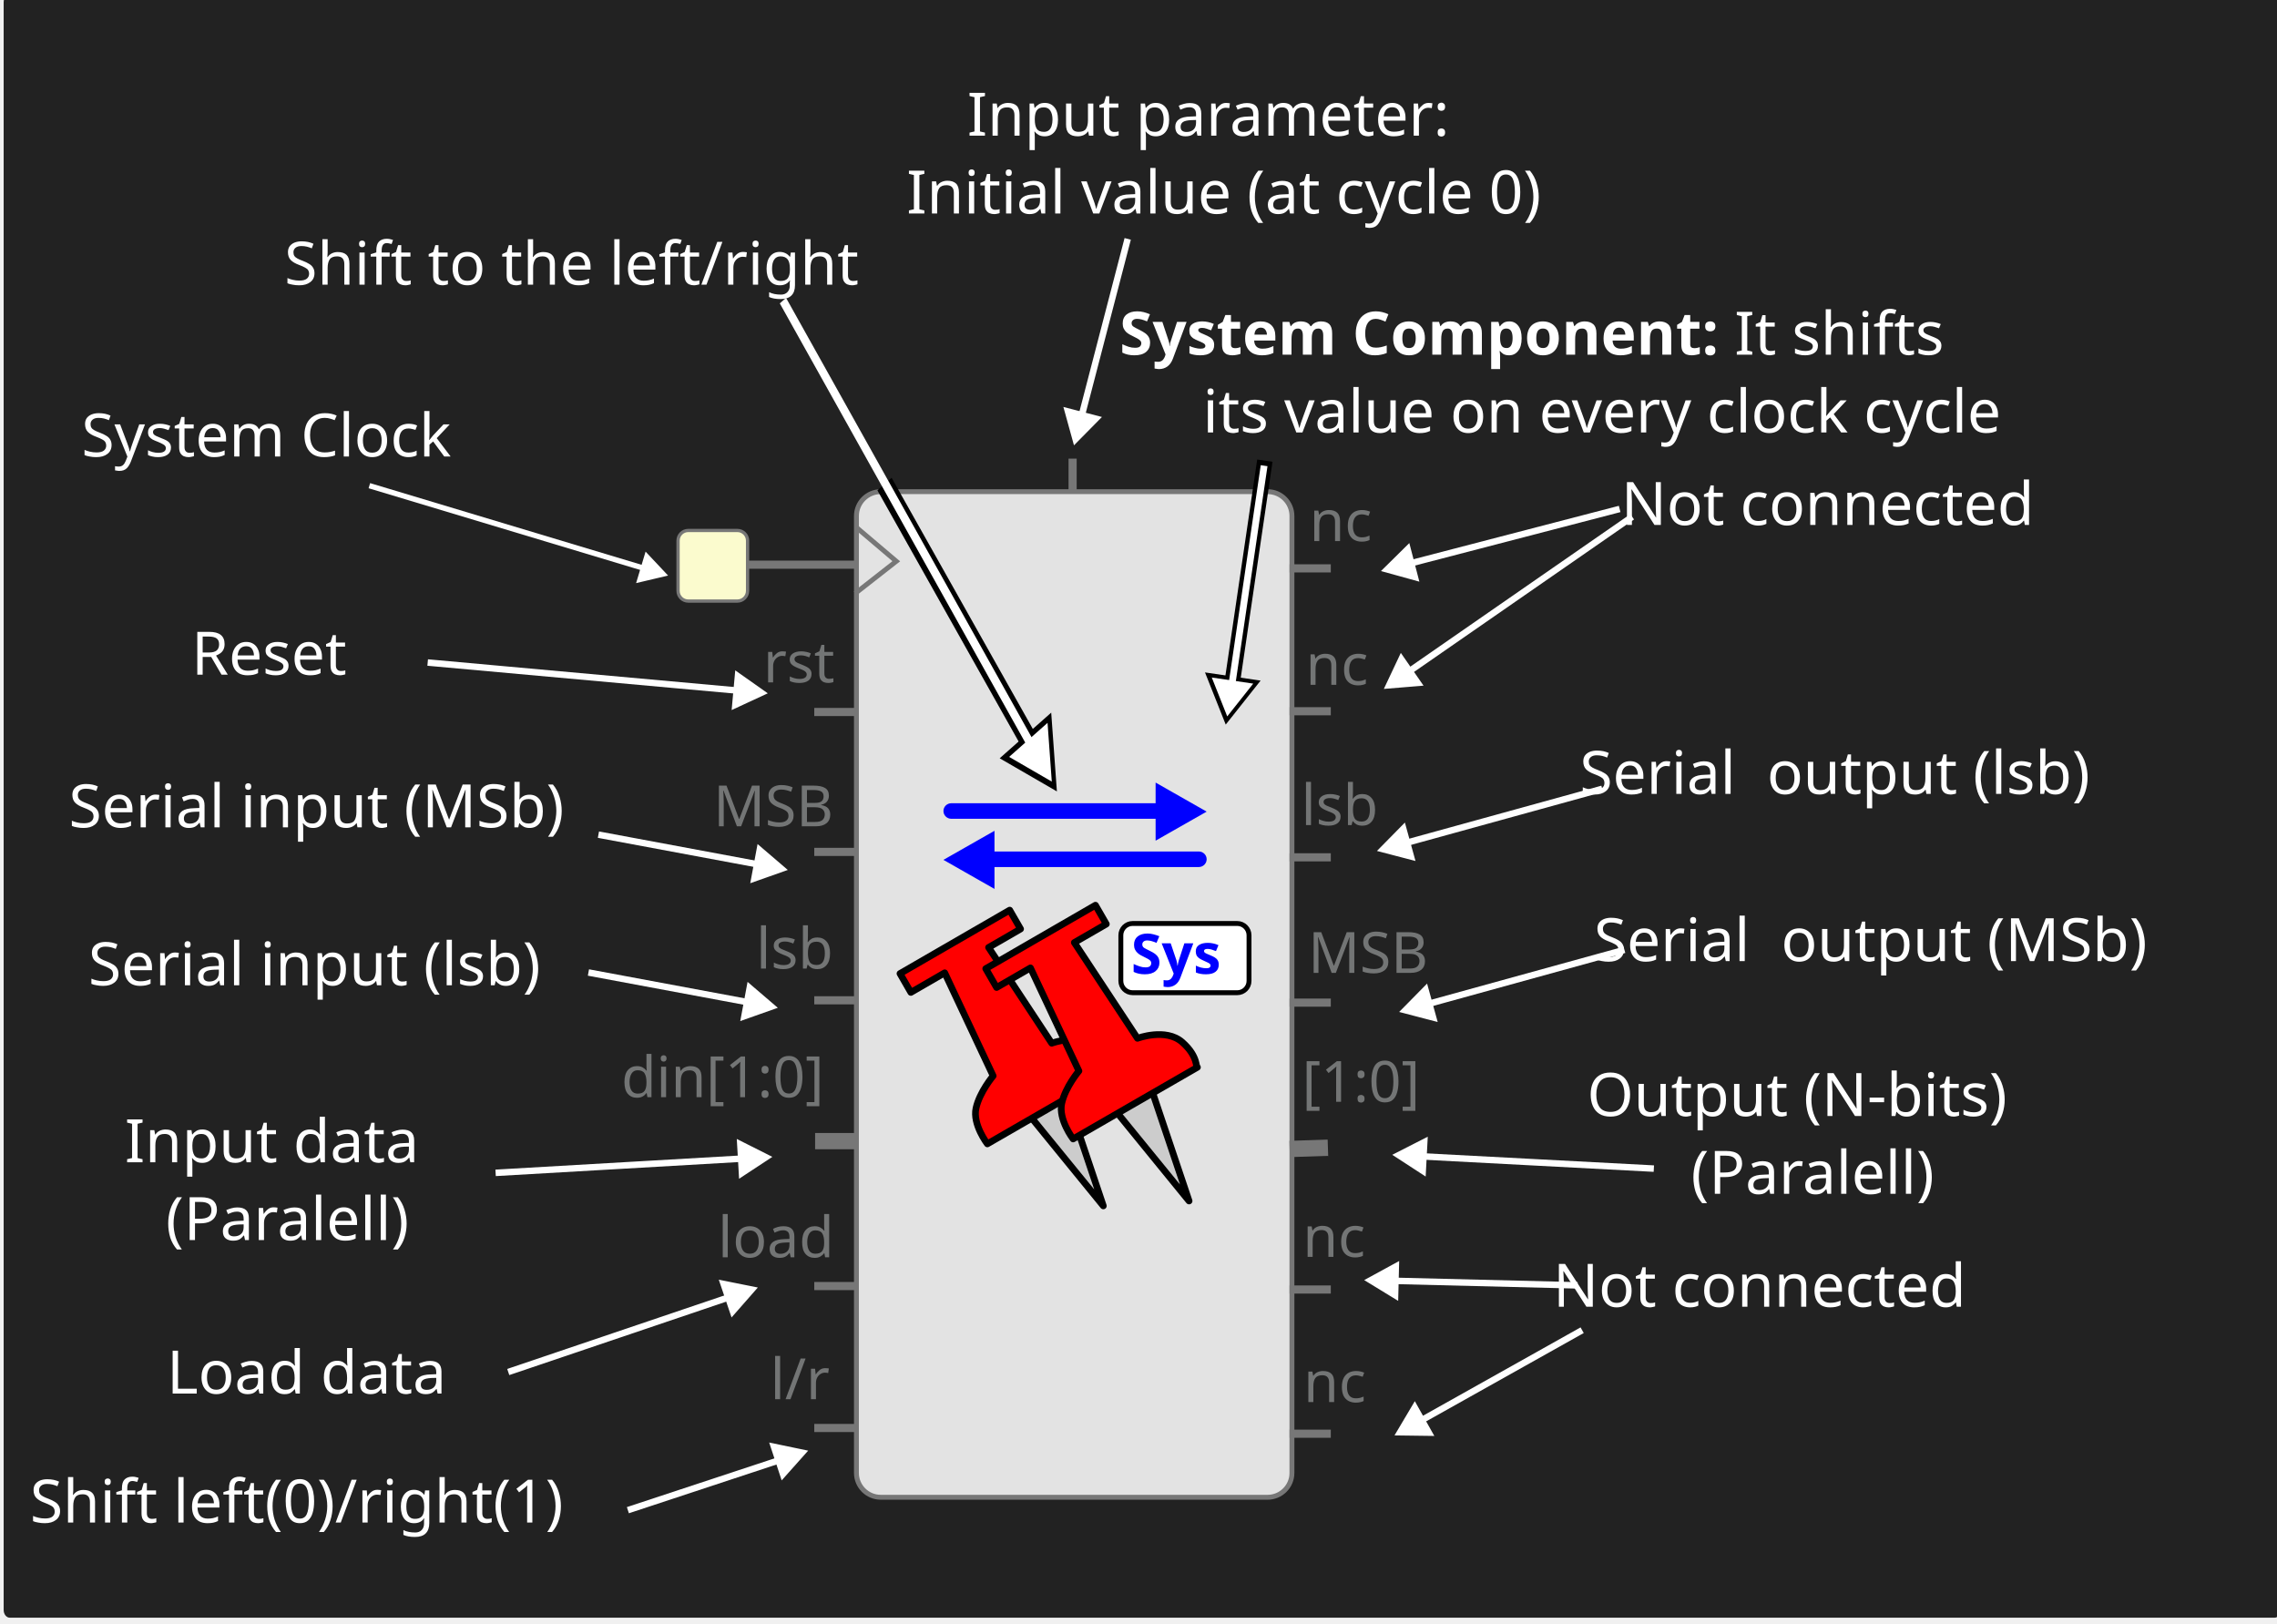
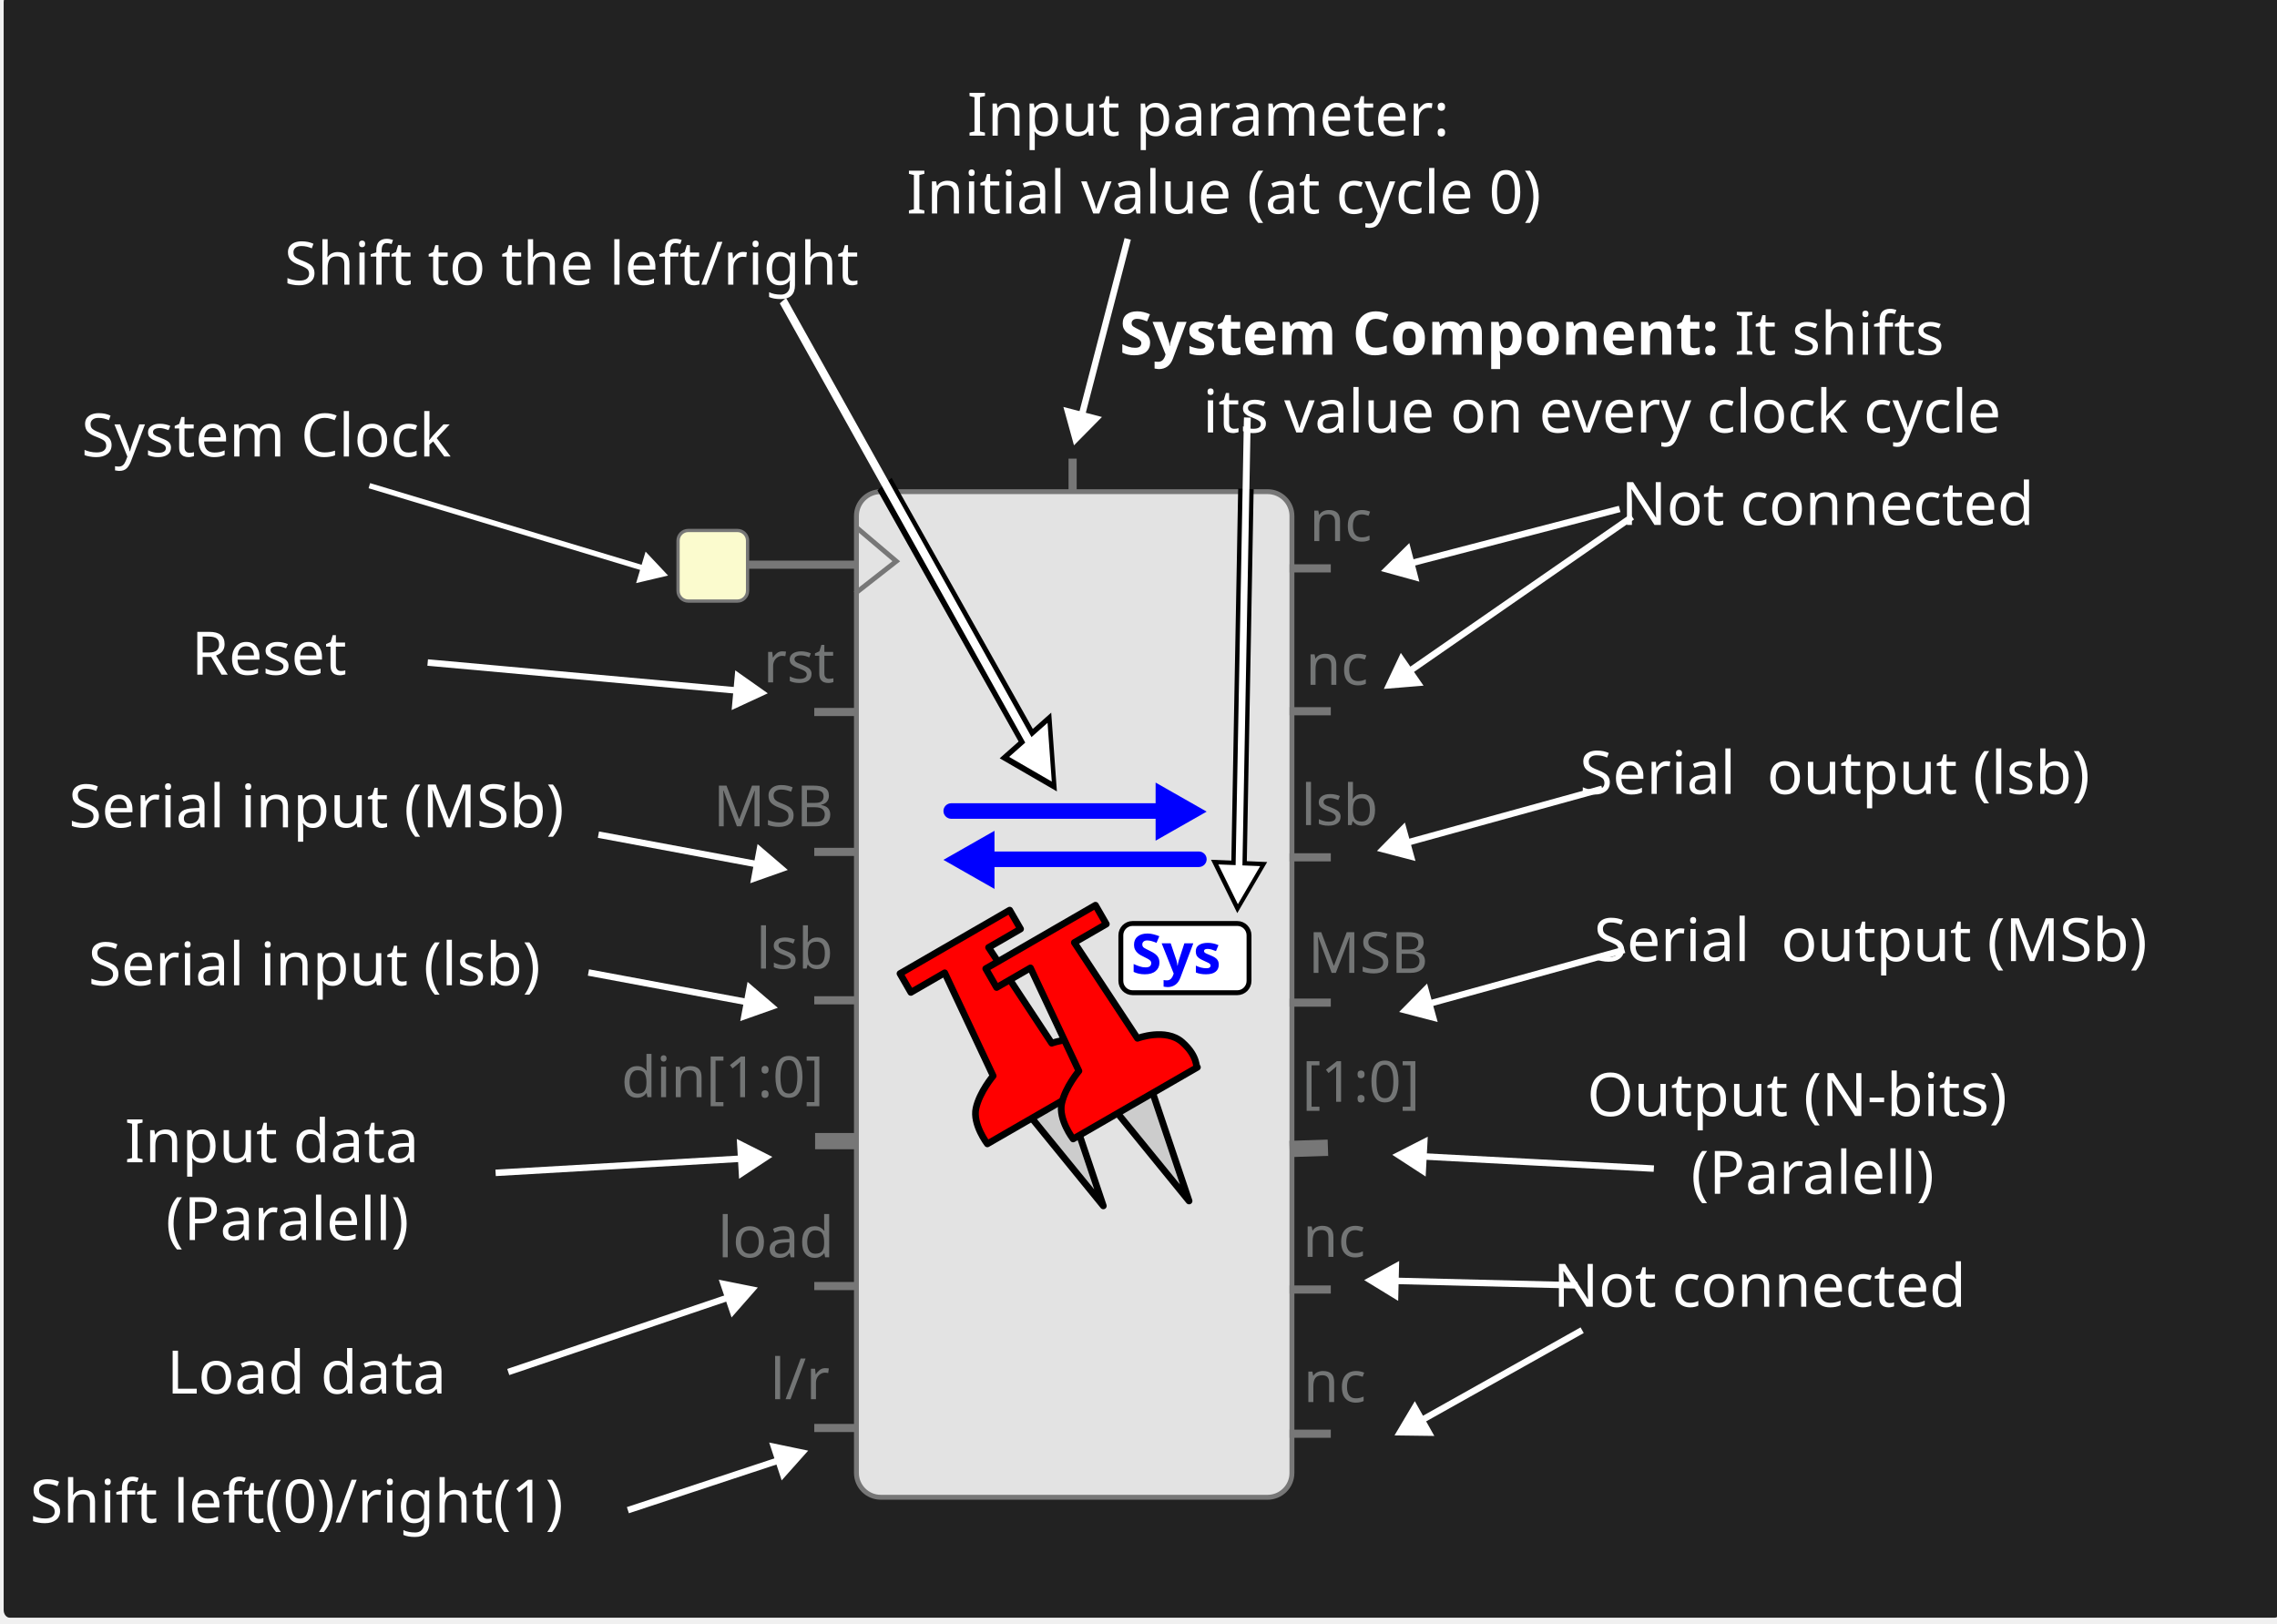
<svg xmlns="http://www.w3.org/2000/svg" width="279.154mm" height="198.999mm" viewBox="0 0 279.154 198.999" version="1.1" id="svg1" xml:space="preserve">
  <defs id="defs1">
    <marker style="overflow:visible" id="Triangle" refX="0" refY="0" orient="auto-start-reverse" markerWidth="1" markerHeight="1" viewBox="0 0 1 1" preserveAspectRatio="xMidYMid">
      <path transform="scale(0.5)" style="fill:context-stroke;fill-rule:evenodd;stroke:context-stroke;stroke-width:1pt" d="M 5.77,0 -2.88,5 V -5 Z" id="path135" />
    </marker>
  </defs>
  <g id="layer2" transform="matrix(1,0,0,1.086651,24.89331,-52.40144)" style="display:inline">
    <rect style="fill:#222222;fill-opacity:1;stroke:none;stroke-width:5.475;stroke-linecap:square;stroke-linejoin:round" id="rect1" width="279.154" height="183.131" x="-24.444" y="47.597" ry="0.867" rx="0.748" />
  </g>
  <g id="layer1" transform="translate(24.89331,-48.22287)" style="display:inline">
    <g id="g1" transform="matrix(0.7544376,0,0,0.7544376,41.89299,-53.6941)">
      <rect ry="3.953" y="214.984" x="50.647" height="163.407" width="70.77" id="rect861" style="display:inline;fill:#e3e3e3;fill-opacity:1;stroke:#777777;stroke-width:0.794;stroke-linejoin:round;stroke-miterlimit:4;stroke-dasharray:none;stroke-opacity:1" rx="3.953" />
      <path id="path865-3-6" d="M 32.773,226.849 H 50.865" style="display:inline;fill:none;stroke:#777777;stroke-width:1.323;stroke-linecap:butt;stroke-linejoin:miter;stroke-miterlimit:4;stroke-dasharray:none;stroke-opacity:1" />
      <rect style="fill:#fbfbce;fill-opacity:1;stroke:#777777;stroke-width:0.529;stroke-linecap:round;stroke-linejoin:round;stroke-dasharray:none;stroke-opacity:1" id="rect10194" width="11.296" height="11.473" x="21.659" y="221.289" ry="1.658" rx="1.658" />
      <path id="path12147" d="M 85.776,214.958 V 209.619" style="display:inline;fill:none;stroke:#777777;stroke-width:1.323;stroke-linecap:butt;stroke-linejoin:miter;stroke-miterlimit:4;stroke-dasharray:none;stroke-opacity:1" />
      <path style="fill:none;stroke:#777777;stroke-width:0.794;stroke-linecap:butt;stroke-linejoin:miter;stroke-dasharray:none;stroke-opacity:1" d="m 50.463,231.505 6.658,-5.212 -6.389,-5.422" id="path12205" />
      <path id="path8837" d="m 121.028,250.666 h 6.706" style="display:inline;fill:none;stroke:#777777;stroke-width:1.323;stroke-linecap:butt;stroke-linejoin:miter;stroke-miterlimit:4;stroke-dasharray:none;stroke-opacity:1" />
      <text xml:space="preserve" style="font-size:9.248px;line-height:1.25;font-family:sans-serif;fill:#737575;fill-opacity:1;stroke-width:0.265" x="123.66" y="246.369" id="text47943">
        <tspan id="tspan47941" style="fill:#737575;fill-opacity:1;stroke-width:0.265" x="123.66" y="246.369">nc</tspan>
      </text>
      <path id="path16559" d="m 121.041,321.795 6.223,-0.203" style="display:inline;fill:none;stroke:#777777;stroke-width:2.646;stroke-linecap:butt;stroke-linejoin:miter;stroke-miterlimit:4;stroke-dasharray:none;stroke-opacity:1" />
      <text xml:space="preserve" style="font-size:9.248px;line-height:1.25;font-family:sans-serif;fill:#737575;fill-opacity:1;stroke-width:0.265" x="123.076" y="314.13" id="text26485">
        <tspan id="tspan26483" style="fill:#737575;fill-opacity:1;stroke-width:0.265" x="123.076" y="314.13">[1:0]</tspan>
      </text>
      <path id="path1-5" d="m 121.028,274.402 h 6.706" style="display:inline;fill:none;stroke:#777777;stroke-width:1.323;stroke-linecap:butt;stroke-linejoin:miter;stroke-miterlimit:4;stroke-dasharray:none;stroke-opacity:1" />
      <text xml:space="preserve" style="font-size:9.248px;line-height:1.25;font-family:sans-serif;fill:#737575;fill-opacity:1;stroke-width:0.265" x="122.921" y="269.168" id="text1-35">
        <tspan id="tspan1-62" style="fill:#737575;fill-opacity:1;stroke-width:0.265" x="122.921" y="269.168">lsb</tspan>
      </text>
      <path id="path2" d="m 43.931,320.52 h 6.706" style="display:inline;fill:none;stroke:#777777;stroke-width:2.646;stroke-linecap:butt;stroke-linejoin:miter;stroke-miterlimit:4;stroke-dasharray:none;stroke-opacity:1" />
      <text xml:space="preserve" style="font-size:9.248px;line-height:1.25;font-family:sans-serif;fill:#737575;fill-opacity:1;stroke-width:0.265" x="36.653" y="362.456" id="text2-9">
        <tspan id="tspan2-1" style="fill:#737575;fill-opacity:1;stroke-width:0.265" x="36.653" y="362.456">l/r</tspan>
      </text>
      <path id="path3-2" d="m 43.796,273.521 h 6.706" style="display:inline;fill:none;stroke:#777777;stroke-width:1.323;stroke-linecap:butt;stroke-linejoin:miter;stroke-miterlimit:4;stroke-dasharray:none;stroke-opacity:1" />
      <text xml:space="preserve" style="font-size:9.248px;line-height:1.25;font-family:sans-serif;fill:#737575;fill-opacity:1;stroke-width:0.265" x="27.409" y="269.358" id="text3">
        <tspan id="tspan3-7" style="fill:#737575;fill-opacity:1;stroke-width:0.265" x="27.409" y="269.358">MSB</tspan>
      </text>
      <path style="color:#000000;fill:#0000ff;stroke-width:2.646;stroke-linecap:round;-inkscape-stroke:none" d="m 79.227,310.397 h 9.082" id="path1423-3" />
      <g transform="matrix(0.7534479,-0.4355789,0.4350033,0.7544448,-10.61293,306.5259)" id="layer1-6-6" style="stroke-width:1.172">
        <g transform="matrix(0.742649,0,0,0.742649,7.062333,-59.94279)" id="g1577-1" style="stroke-width:1.172">
          <path style="opacity:1;fill:#cccccc;fill-opacity:1;stroke:#000000;stroke-width:1.69;stroke-linecap:round;stroke-linejoin:round;stroke-miterlimit:4;stroke-dasharray:none;stroke-dashoffset:0;stroke-opacity:1" d="m 102.876,163.95 4.552,28.038 5.644,-28.038" id="path4142-5" />
          <path style="opacity:1;fill:#ff0000;fill-opacity:1;stroke:#000000;stroke-width:1.69;stroke-linecap:round;stroke-linejoin:round;stroke-miterlimit:4;stroke-dasharray:none;stroke-dashoffset:0;stroke-opacity:1" d="m 99.758,149.859 2.39,-28.512 h -9.831 v -5.462 h 31.861 v 5.462 h -9.285 l 1.725,28.769 c 0,0 7.508,1.248 9.268,6.48 1.76,5.231 -0.367,7.286 0.151,7.36 l -36.078,-0.044 c 0,0 -0.817,-6.104 2.016,-9.194 2.832,-3.09 7.783,-4.86 7.783,-4.86 z" id="path4140-54" />
        </g>
      </g>
      <g transform="matrix(0.7534479,-0.4355789,0.4350033,0.7544448,3.321766,305.7266)" id="layer1-6-3" style="stroke-width:1.172">
        <g transform="matrix(0.742649,0,0,0.742649,7.062333,-59.94279)" id="g1577-6" style="stroke-width:1.172">
          <path style="opacity:1;fill:#cccccc;fill-opacity:1;stroke:#000000;stroke-width:1.69;stroke-linecap:round;stroke-linejoin:round;stroke-miterlimit:4;stroke-dasharray:none;stroke-dashoffset:0;stroke-opacity:1" d="m 102.876,163.95 4.552,28.038 5.644,-28.038" id="path4142-7" />
          <path style="opacity:1;fill:#ff0000;fill-opacity:1;stroke:#000000;stroke-width:1.69;stroke-linecap:round;stroke-linejoin:round;stroke-miterlimit:4;stroke-dasharray:none;stroke-dashoffset:0;stroke-opacity:1" d="m 99.758,149.859 2.39,-28.512 h -9.831 v -5.462 h 31.861 v 5.462 h -9.285 l 1.725,28.769 c 0,0 7.508,1.248 9.268,6.48 1.76,5.231 -0.367,7.286 0.151,7.36 l -36.078,-0.044 c 0,0 -0.817,-6.104 2.016,-9.194 2.832,-3.09 7.783,-4.86 7.783,-4.86 z" id="path4140-5" />
        </g>
      </g>
      <g id="g1580" transform="matrix(0.8528107,0,0,0.8539391,15.18881,173.3157)" style="stroke-width:1.172">
        <path style="color:#000000;fill:#0000ff;stroke-width:3.1;stroke-linecap:round" d="M 91.176,109.68 H 101.826" id="path1423-5" />
        <path style="color:#000000;fill:#0000ff;stroke-width:1.172;stroke-linecap:round" d="m 59.663,108.085 c -0.832,-8.1e-4 -1.507,0.662 -1.507,1.48 4e-4,0.818 0.675,1.481 1.507,1.48 H 101.504 c 0.832,8e-4 1.507,-0.662 1.507,-1.48 -4.1e-4,-0.818 -0.675,-1.481 -1.507,-1.48 z" id="path1425-7" />
        <g id="g1411-4" style="fill:#0000ff;stroke-width:1.674" transform="matrix(0.705964,0,0,0.6942301,49.36794,-24.17624)">
          <g id="path1413-5" style="fill:#0000ff;stroke-width:1.674">
            <path style="color:#000000;fill:#0000ff;fill-rule:evenodd;stroke-width:1.771pt" d="m 80.414,192.813 -9.155,5.292 v -10.583 z" id="path1417-2" />
            <path style="color:#000000;fill:#0000ff;fill-rule:evenodd;stroke:#0000ff;stroke-width:1.674" d="m 70.553,186.299 v 13.027 l 11.271,-6.514 -1.057,-0.611 z m 1.412,2.445 7.039,4.068 -7.039,4.07 z" id="path1419-5" />
          </g>
        </g>
      </g>
      <rect style="fill:#ffffff;stroke:#000000;stroke-width:0.794;stroke-linecap:round;stroke-miterlimit:4;stroke-dasharray:none;stroke-opacity:1" id="rect8310" width="20.829" height="11.251" x="93.614" y="285.152" ry="1.917" rx="1.917" />
      <text xml:space="preserve" style="font-style:normal;font-weight:normal;font-size:9.03px;line-height:1.25;font-family:sans-serif;fill:#0000ff;fill-opacity:1;stroke:none;stroke-width:0.265" x="95.278" y="293.302" id="text2010" transform="scale(0.9999461,1.000054)">
        <tspan id="tspan2008" style="font-style:normal;font-variant:normal;font-weight:bold;font-stretch:normal;font-family:sans-serif;-inkscape-font-specification:'sans-serif Bold';fill:#0000ff;stroke-width:0.265" x="95.278" y="293.302">Sys</tspan>
      </text>
      <g id="g9" transform="matrix(-0.8528107,0,0,0.8539391,157.1551,181.155)" style="stroke-width:1.172">
        <path style="color:#000000;fill:#0000ff;stroke-width:3.1;stroke-linecap:round" d="M 91.176,109.68 H 101.826" id="path4-0" />
        <path style="color:#000000;fill:#0000ff;stroke-width:1.172;stroke-linecap:round" d="m 59.663,108.085 c -0.832,-8.1e-4 -1.507,0.662 -1.507,1.48 4e-4,0.818 0.675,1.481 1.507,1.48 H 101.504 c 0.832,8e-4 1.507,-0.662 1.507,-1.48 -4.1e-4,-0.818 -0.675,-1.481 -1.507,-1.48 z" id="path5-9" />
        <g id="g8-3" style="fill:#0000ff;stroke-width:1.674" transform="matrix(0.705964,0,0,0.6942301,49.36794,-24.17624)">
          <g id="g7-6" style="fill:#0000ff;stroke-width:1.674">
            <path style="color:#000000;fill:#0000ff;fill-rule:evenodd;stroke-width:1.771pt" d="m 80.414,192.813 -9.155,5.292 v -10.583 z" id="path6-0" />
            <path style="color:#000000;fill:#0000ff;fill-rule:evenodd;stroke:#0000ff;stroke-width:1.674" d="m 70.553,186.299 v 13.027 l 11.271,-6.514 -1.057,-0.611 z m 1.412,2.445 7.039,4.068 -7.039,4.07 z" id="path7-6" />
          </g>
        </g>
      </g>
      <path id="path9-2" d="m 121.028,298.014 h 6.706" style="display:inline;fill:none;stroke:#777777;stroke-width:1.323;stroke-linecap:butt;stroke-linejoin:miter;stroke-miterlimit:4;stroke-dasharray:none;stroke-opacity:1" />
      <text xml:space="preserve" style="font-size:9.248px;line-height:1.25;font-family:sans-serif;fill:#737575;fill-opacity:1;stroke-width:0.265" x="124.056" y="293.173" id="text9-6">
        <tspan id="tspan9-1" style="fill:#737575;fill-opacity:1;stroke-width:0.265" x="124.056" y="293.173">MSB</tspan>
      </text>
      <path id="path10-8" d="m 43.796,297.635 h 6.706" style="display:inline;fill:none;stroke:#777777;stroke-width:1.323;stroke-linecap:butt;stroke-linejoin:miter;stroke-miterlimit:4;stroke-dasharray:none;stroke-opacity:1" />
      <text xml:space="preserve" style="font-size:9.248px;line-height:1.25;font-family:sans-serif;fill:#737575;fill-opacity:1;stroke-width:0.265" x="34.355" y="292.475" id="text10">
        <tspan id="tspan10" style="fill:#737575;fill-opacity:1;stroke-width:0.265" x="34.355" y="292.475">lsb</tspan>
      </text>
      <path id="path8-7" d="m 43.796,367.133 h 6.706" style="display:inline;fill:none;stroke:#777777;stroke-width:1.323;stroke-linecap:butt;stroke-linejoin:miter;stroke-miterlimit:4;stroke-dasharray:none;stroke-opacity:1" />
      <text xml:space="preserve" style="font-size:9.248px;line-height:1.25;font-family:sans-serif;fill:#737575;fill-opacity:1;stroke-width:0.265" x="12.432" y="313.376" id="text8-9">
        <tspan id="tspan8-2" style="fill:#737575;fill-opacity:1;stroke-width:0.265" x="12.432" y="313.376">din[1:0]</tspan>
      </text>
      <text xml:space="preserve" style="font-size:9.248px;line-height:1.25;font-family:sans-serif;fill:#737575;fill-opacity:1;stroke-width:0.265" x="28.139" y="339.393" id="text11">
        <tspan id="tspan11" style="fill:#737575;fill-opacity:1;stroke-width:0.265" x="28.139" y="339.393">load</tspan>
      </text>
      <path id="path11-0" d="m 43.796,344.07 h 6.706" style="display:inline;fill:none;stroke:#777777;stroke-width:1.323;stroke-linecap:butt;stroke-linejoin:miter;stroke-miterlimit:4;stroke-dasharray:none;stroke-opacity:1" />
      <path id="path12-2" d="m 121.028,344.632 h 6.706" style="display:inline;fill:none;stroke:#777777;stroke-width:1.323;stroke-linecap:butt;stroke-linejoin:miter;stroke-miterlimit:4;stroke-dasharray:none;stroke-opacity:1" />
      <text xml:space="preserve" style="font-size:9.248px;line-height:1.25;font-family:sans-serif;fill:#737575;fill-opacity:1;stroke-width:0.265" x="123.186" y="339.329" id="text12">
        <tspan id="tspan12" style="fill:#737575;fill-opacity:1;stroke-width:0.265" x="123.186" y="339.329">nc</tspan>
      </text>
      <path id="path13-3" d="m 121.028,368.065 h 6.706" style="display:inline;fill:none;stroke:#777777;stroke-width:1.323;stroke-linecap:butt;stroke-linejoin:miter;stroke-miterlimit:4;stroke-dasharray:none;stroke-opacity:1" />
      <text xml:space="preserve" style="font-size:9.248px;line-height:1.25;font-family:sans-serif;fill:#737575;fill-opacity:1;stroke-width:0.265" x="123.305" y="362.919" id="text13">
        <tspan id="tspan13" style="fill:#737575;fill-opacity:1;stroke-width:0.265" x="123.305" y="362.919">nc</tspan>
      </text>
      <path id="path14-7" d="m 121.028,227.447 h 6.706" style="display:inline;fill:none;stroke:#777777;stroke-width:1.323;stroke-linecap:butt;stroke-linejoin:miter;stroke-miterlimit:4;stroke-dasharray:none;stroke-opacity:1" />
      <text xml:space="preserve" style="font-size:9.248px;line-height:1.25;font-family:sans-serif;fill:#737575;fill-opacity:1;stroke-width:0.265" x="124.265" y="223.015" id="text14">
        <tspan id="tspan14" style="fill:#737575;fill-opacity:1;stroke-width:0.265" x="124.265" y="223.015">nc</tspan>
      </text>
      <path id="path15-5" d="m 43.796,250.788 h 6.706" style="display:inline;fill:none;stroke:#777777;stroke-width:1.323;stroke-linecap:butt;stroke-linejoin:miter;stroke-miterlimit:4;stroke-dasharray:none;stroke-opacity:1" />
      <text xml:space="preserve" style="font-size:9.248px;line-height:1.25;font-family:sans-serif;fill:#737575;fill-opacity:1;stroke-width:0.265" x="35.516" y="245.974" id="text15-9">
        <tspan id="tspan15-2" style="fill:#737575;fill-opacity:1;stroke-width:0.265" x="35.516" y="245.974">rst</tspan>
      </text>
    </g>
    <text xml:space="preserve" style="font-style:normal;font-variant:normal;font-weight:normal;font-stretch:normal;font-size:7.349px;font-family:sans-serif;-inkscape-font-specification:sans-serif;text-align:center;text-anchor:middle;fill:#ffffff;fill-opacity:1;stroke:none;stroke-width:8.084;stroke-linecap:square;stroke-linejoin:round" x="12.531" y="104.186" id="text1">
      <tspan id="tspan1" style="font-style:normal;font-variant:normal;font-weight:normal;font-stretch:normal;font-family:Ubuntu;-inkscape-font-specification:Ubuntu;fill:#ffffff;stroke:none;stroke-width:8.084" x="12.531" y="104.186">System Clock</tspan>
    </text>
    <path style="fill:#ffffff;fill-opacity:1;stroke:#ffffff;stroke-width:0.655;stroke-linecap:square;stroke-linejoin:round;stroke-dasharray:none;marker-end:url(#Triangle)" d="m 20.704,107.859 34.081,10.254" id="path1" />
    <text xml:space="preserve" style="font-style:normal;font-variant:normal;font-weight:normal;font-stretch:normal;font-size:7.349px;font-family:sans-serif;-inkscape-font-specification:sans-serif;text-align:center;text-anchor:middle;fill:#ffffff;fill-opacity:1;stroke:none;stroke-width:8.084;stroke-linecap:square;stroke-linejoin:round" x="129.92" y="64.856" id="text2">
      <tspan id="tspan2" style="font-style:normal;font-variant:normal;font-weight:normal;font-stretch:normal;font-family:Ubuntu;-inkscape-font-specification:Ubuntu;fill:#ffffff;stroke:none;stroke-width:8.084" x="129.92" y="64.856">Input parameter:</tspan>
      <tspan style="font-style:normal;font-variant:normal;font-weight:normal;font-stretch:normal;font-family:Ubuntu;-inkscape-font-specification:Ubuntu;fill:#ffffff;stroke:none;stroke-width:8.084" x="129.92" y="74.394" id="tspan3">Initial value (at cycle 0)</tspan>
    </text>
    <path style="fill:#ffffff;fill-opacity:1;stroke:#ffffff;stroke-width:0.794;stroke-linecap:square;stroke-linejoin:round;stroke-dasharray:none;marker-end:url(#Triangle)" d="m 113.26,77.893 -5.776,22.196" id="path3" />
    <text xml:space="preserve" style="font-style:normal;font-variant:normal;font-weight:normal;font-stretch:normal;font-size:7.349px;font-family:sans-serif;-inkscape-font-specification:sans-serif;text-align:center;text-anchor:middle;fill:#ffffff;fill-opacity:1;stroke:none;stroke-width:8.084;stroke-linecap:square;stroke-linejoin:round" x="18.682" y="149.65" id="text4">
      <tspan style="font-style:normal;font-variant:normal;font-weight:normal;font-stretch:normal;font-family:Ubuntu;-inkscape-font-specification:Ubuntu;fill:#ffffff;stroke:none;stroke-width:8.084" x="18.682" y="149.65" id="tspan5">Serial input (MSb)</tspan>
    </text>
    <path style="fill:#ffffff;fill-opacity:1;stroke:#ffffff;stroke-width:0.794;stroke-linecap:square;stroke-linejoin:round;stroke-dasharray:none;marker-end:url(#Triangle)" d="m 47.638,167.517 20.054,3.739" id="path5" />
    <text xml:space="preserve" style="font-style:normal;font-variant:normal;font-weight:normal;font-stretch:normal;font-size:7.349px;font-family:sans-serif;-inkscape-font-specification:sans-serif;text-align:center;text-anchor:middle;fill:#ffffff;fill-opacity:1;stroke:none;stroke-width:8.084;stroke-linecap:square;stroke-linejoin:round" x="15.119" y="190.708" id="text7">
      <tspan style="font-style:normal;font-variant:normal;font-weight:normal;font-stretch:normal;font-family:Ubuntu;-inkscape-font-specification:Ubuntu;fill:#ffffff;stroke:none;stroke-width:8.084" x="15.119" y="190.708" id="tspan7">Input data</tspan>
      <tspan style="font-style:normal;font-variant:normal;font-weight:normal;font-stretch:normal;font-family:Ubuntu;-inkscape-font-specification:Ubuntu;fill:#ffffff;stroke:none;stroke-width:8.084" x="15.119" y="200.246" id="tspan6">(Paralell)</tspan>
    </text>
    <path style="fill:#ffffff;fill-opacity:1;stroke:#ffffff;stroke-width:0.794;stroke-linecap:square;stroke-linejoin:round;stroke-dasharray:none;marker-end:url(#Triangle)" d="m 37.793,216.296 27.551,-9.328" id="path8" />
    <text xml:space="preserve" style="font-style:normal;font-variant:normal;font-weight:normal;font-stretch:normal;font-size:7.349px;font-family:sans-serif;-inkscape-font-specification:sans-serif;text-align:center;text-anchor:middle;fill:#ffffff;fill-opacity:1;stroke:none;stroke-width:8.084;stroke-linecap:square;stroke-linejoin:round" x="162.636" y="91.087" id="text8">
      <tspan style="font-style:normal;font-variant:normal;font-weight:normal;font-stretch:normal;font-family:Ubuntu;-inkscape-font-specification:Ubuntu;fill:#ffffff;stroke:none;stroke-width:8.084" x="162.636" y="91.087" id="tspan8" />
    </text>
    <path style="fill:#00ff00;fill-opacity:1;stroke:#ffffff;stroke-width:0.794;stroke-linecap:square;stroke-linejoin:round;stroke-dasharray:none;marker-end:url(#Triangle)" d="m 173.288,110.717 -26.149,6.803" id="path9" />
    <path style="fill:#00ff00;fill-opacity:1;stroke:#ffffff;stroke-width:0.794;stroke-linecap:square;stroke-linejoin:round;stroke-dasharray:none;marker-end:url(#Triangle)" d="m 171.153,145.032 -24.518,6.762" id="path10" />
-     <g id="g36" transform="matrix(-0.1147451,0.7799732,-0.7799732,-0.1147451,335.7109,33.14741)" style="stroke-width:1.268">
-       <path style="color:#000000;fill:#000000;stroke-width:1.939;stroke-linecap:square;stroke-linejoin:round;-inkscape-stroke:none" d="m 127.732,243.521 v 2.408 h 0.544 36.077 0.544 v -2.408 h -0.544 -36.077 z" id="path28" />
+     <g id="g36" transform="matrix(-0.02954518,0.8470708,-0.7878146,-0.03176745,324.6274,24.59474)" style="stroke-width:1.268">
+       <path style="color:#000000;fill:#000000;stroke-width:1.939;stroke-linecap:square;stroke-linejoin:round;-inkscape-stroke:none" d="m 107.87,244.517 0,2.408 h 0.544 l 55.939,-0.996 h 0.544 v -2.408 l -0.544,0 -55.939,0.996 z" id="path28" />
      <g id="g31" transform="matrix(1.341287,0,0,1.341287,3.143369,-63.42644)" style="fill:#000000;stroke-width:1.268">
        <g id="g30" style="fill:#000000;stroke-width:1.268">
          <path style="color:#000000;fill:#000000;fill-rule:evenodd;stroke-width:1.268;-inkscape-stroke:none" d="m 123.119,229.777 -4.577,2.646 v -5.292 z" id="path29" />
          <path style="color:#000000;fill:#000000;fill-rule:evenodd;stroke-width:1.268;-inkscape-stroke:none" d="m 118.189,226.52 v 6.516 l 5.635,-3.258 -0.529,-0.305 z m 0.705,1.225 3.521,2.033 -3.521,2.033 z" id="path30" />
        </g>
      </g>
      <path style="color:#000000;fill:#008000;stroke-width:1.268;stroke-linecap:square;stroke-linejoin:round;-inkscape-stroke:none" d="m 129.055,244.725 h 35.121" id="path31" />
-       <path style="color:#000000;fill:#ffffff;stroke-width:1.268;stroke-linecap:square;stroke-linejoin:round;-inkscape-stroke:none" d="m 128.526,244.196 v 1.059 h 0.529 35.121 0.529 v -1.059 h -0.529 -35.121 z" id="path32" />
+       <path style="color:#000000;fill:#ffffff;stroke-width:1.268;stroke-linecap:square;stroke-linejoin:round;-inkscape-stroke:none" d="m 97.545,245.357 0,1.059 0.529,0 66.102,-1.162 0.529,0 0,-1.059 h -0.529 l -66.102,1.162 z" id="path32" />
      <g id="g35" style="fill:#ffffff;stroke-width:1.268" transform="translate(44.1103,14.94746)">
        <g id="g34" style="fill:#ffffff;stroke-width:1.268">
          <path style="color:#000000;fill:#ffffff;fill-rule:evenodd;stroke-width:1.268;-inkscape-stroke:none" d="m 123.119,229.777 -4.577,2.646 v -5.292 z" id="path33" />
          <path style="color:#000000;fill:#ffffff;fill-rule:evenodd;stroke-width:1.268;-inkscape-stroke:none" d="m 118.189,226.52 v 6.516 l 5.635,-3.258 -0.529,-0.305 z m 0.705,1.225 3.521,2.033 -3.521,2.033 z" id="path34" />
        </g>
      </g>
    </g>
    <text xml:space="preserve" style="font-style:normal;font-variant:normal;font-weight:normal;font-stretch:normal;font-size:7.349px;font-family:sans-serif;-inkscape-font-specification:sans-serif;text-align:center;text-anchor:middle;fill:#ffffff;fill-opacity:1;stroke:none;stroke-width:8.084;stroke-linecap:square;stroke-linejoin:round" x="176.274" y="91.705" id="text36">
      <tspan id="tspan36" style="font-style:normal;font-variant:normal;font-weight:bold;font-stretch:normal;font-family:Ubuntu;-inkscape-font-specification:'Ubuntu Bold';fill:#ffffff;stroke:none;stroke-width:8.084" x="176.274" y="91.705">System Component: <tspan style="font-style:normal;font-variant:normal;font-weight:normal;font-stretch:normal;font-family:Ubuntu;-inkscape-font-specification:Ubuntu" id="tspan38">It shifts</tspan>
      </tspan>
      <tspan style="font-style:normal;font-variant:normal;font-weight:normal;font-stretch:normal;font-family:Ubuntu;-inkscape-font-specification:Ubuntu;fill:#ffffff;stroke:none;stroke-width:8.084" x="176.274" y="101.242" id="tspan37">its value on every clock cycle</tspan>
    </text>
    <text xml:space="preserve" style="font-style:normal;font-variant:normal;font-weight:normal;font-stretch:normal;font-size:7.349px;font-family:sans-serif;-inkscape-font-specification:sans-serif;text-align:center;text-anchor:middle;fill:#ffffff;fill-opacity:1;stroke:none;stroke-width:8.084;stroke-linecap:square;stroke-linejoin:round" x="203.941" y="112.579" id="text39">
      <tspan style="font-style:normal;font-variant:normal;font-weight:normal;font-stretch:normal;font-family:Ubuntu;-inkscape-font-specification:Ubuntu;fill:#ffffff;stroke:none;stroke-width:8.084" x="203.941" y="112.579" id="tspan39">Not connected</tspan>
    </text>
    <text xml:space="preserve" style="font-style:normal;font-variant:normal;font-weight:normal;font-stretch:normal;font-size:7.349px;font-family:sans-serif;-inkscape-font-specification:sans-serif;text-align:center;text-anchor:middle;fill:#ffffff;fill-opacity:1;stroke:none;stroke-width:8.084;stroke-linecap:square;stroke-linejoin:round" x="204.832" y="145.552" id="text41">
      <tspan style="font-style:normal;font-variant:normal;font-weight:normal;font-stretch:normal;font-family:Ubuntu;-inkscape-font-specification:Ubuntu;fill:#ffffff;stroke:none;stroke-width:8.084" x="204.832" y="145.552" id="tspan41">Serial  output (lsb)</tspan>
    </text>
    <text xml:space="preserve" style="font-style:normal;font-variant:normal;font-weight:normal;font-stretch:normal;font-size:7.349px;font-family:sans-serif;-inkscape-font-specification:sans-serif;text-align:center;text-anchor:middle;fill:#ffffff;fill-opacity:1;stroke:none;stroke-width:8.084;stroke-linecap:square;stroke-linejoin:round" x="202.105" y="185.036" id="text43">
      <tspan style="font-style:normal;font-variant:normal;font-weight:normal;font-stretch:normal;font-family:Ubuntu;-inkscape-font-specification:Ubuntu;fill:#ffffff;stroke:none;stroke-width:8.084" x="202.105" y="185.036" id="tspan44">Output (N-bits)</tspan>
      <tspan style="font-style:normal;font-variant:normal;font-weight:normal;font-stretch:normal;font-family:Ubuntu;-inkscape-font-specification:Ubuntu;fill:#ffffff;stroke:none;stroke-width:8.084" x="202.105" y="194.574" id="tspan9">(Paralell)</tspan>
    </text>
    <path style="fill:#00ff00;fill-opacity:1;stroke:#ffffff;stroke-width:0.794;stroke-linecap:square;stroke-linejoin:round;stroke-dasharray:none;marker-end:url(#Triangle)" d="m 177.467,191.466 -28.855,-1.522" id="path44" />
    <g id="g16" transform="matrix(0.5101561,0.9073288,-0.7228165,0.6403828,195.2722,-165.0486)" style="stroke-width:1.268">
      <path style="color:#000000;fill:#000000;stroke-width:1.939;stroke-linecap:square;stroke-linejoin:round;-inkscape-stroke:none" d="m 127.732,243.521 v 2.408 h 0.544 36.077 0.544 v -2.408 h -0.544 -36.077 z" id="path4" />
      <g id="g8" transform="matrix(1.341287,0,0,1.341287,3.143369,-63.42644)" style="fill:#000000;stroke-width:1.268">
        <g id="g7" style="fill:#000000;stroke-width:1.268">
          <path style="color:#000000;fill:#000000;fill-rule:evenodd;stroke-width:1.268;-inkscape-stroke:none" d="m 123.119,229.777 -4.577,2.646 v -5.292 z" id="path6" />
          <path style="color:#000000;fill:#000000;fill-rule:evenodd;stroke-width:1.268;-inkscape-stroke:none" d="m 118.189,226.52 v 6.516 l 5.635,-3.258 -0.529,-0.305 z m 0.705,1.225 3.521,2.033 -3.521,2.033 z" id="path7" />
        </g>
      </g>
      <path style="color:#000000;fill:#008000;stroke-width:1.268;stroke-linecap:square;stroke-linejoin:round;-inkscape-stroke:none" d="m 129.055,244.725 h 35.121" id="path11" />
      <path style="color:#000000;fill:#ffffff;stroke-width:1.268;stroke-linecap:square;stroke-linejoin:round;-inkscape-stroke:none" d="m 103.073,244.021 v 1.059 h 0.529 l 60.575,0.175 h 0.529 v -1.059 h -0.529 l -60.575,-0.175 z" id="path12" />
      <g id="g15" style="fill:#ffffff;stroke-width:1.268" transform="translate(44.1103,14.94746)">
        <g id="g14" style="fill:#ffffff;stroke-width:1.268">
          <path style="color:#000000;fill:#ffffff;fill-rule:evenodd;stroke-width:1.268;-inkscape-stroke:none" d="m 123.119,229.777 -4.577,2.646 v -5.292 z" id="path13" />
          <path style="color:#000000;fill:#ffffff;fill-rule:evenodd;stroke-width:1.268;-inkscape-stroke:none" d="m 118.189,226.52 v 6.516 l 5.635,-3.258 -0.529,-0.305 z m 0.705,1.225 3.521,2.033 -3.521,2.033 z" id="path14" />
        </g>
      </g>
    </g>
    <text xml:space="preserve" style="font-style:normal;font-variant:normal;font-weight:normal;font-stretch:normal;font-size:7.349px;font-family:sans-serif;-inkscape-font-specification:sans-serif;text-align:center;text-anchor:middle;fill:#ffffff;fill-opacity:1;stroke:none;stroke-width:8.084;stroke-linecap:square;stroke-linejoin:round" x="49.958" y="83.12" id="text16">
      <tspan id="tspan16" style="font-style:normal;font-variant:normal;font-weight:normal;font-stretch:normal;font-family:Ubuntu;-inkscape-font-specification:Ubuntu;fill:#ffffff;stroke:none;stroke-width:8.084" x="49.958" y="83.12">Shift to the left/right</tspan>
    </text>
    <text xml:space="preserve" style="font-style:normal;font-variant:normal;font-weight:normal;font-stretch:normal;font-size:7.349px;font-family:sans-serif;-inkscape-font-specification:sans-serif;text-align:center;text-anchor:middle;fill:#ffffff;fill-opacity:1;stroke:none;stroke-width:8.084;stroke-linecap:square;stroke-linejoin:round" x="17.463" y="219.064" id="text17">
      <tspan style="font-style:normal;font-variant:normal;font-weight:normal;font-stretch:normal;font-family:Ubuntu;-inkscape-font-specification:Ubuntu;fill:#ffffff;stroke:none;stroke-width:8.084" x="17.463" y="219.064" id="tspan17">Load data</tspan>
    </text>
    <path style="fill:#ffffff;fill-opacity:1;stroke:#ffffff;stroke-width:0.794;stroke-linecap:square;stroke-linejoin:round;stroke-dasharray:none;marker-end:url(#Triangle)" d="m 36.264,191.985 30.717,-1.775" id="path18" />
    <path style="fill:#00ff00;fill-opacity:1;stroke:#ffffff;stroke-width:0.794;stroke-linecap:square;stroke-linejoin:round;stroke-dasharray:none;marker-end:url(#Triangle)" d="M 168.119,205.791 145.172,205.224" id="path15" />
    <text xml:space="preserve" style="font-style:normal;font-variant:normal;font-weight:normal;font-stretch:normal;font-size:7.349px;font-family:sans-serif;-inkscape-font-specification:sans-serif;text-align:center;text-anchor:middle;fill:#ffffff;fill-opacity:1;stroke:none;stroke-width:8.084;stroke-linecap:square;stroke-linejoin:round" x="195.601" y="208.422" id="text15">
      <tspan style="font-style:normal;font-variant:normal;font-weight:normal;font-stretch:normal;font-family:Ubuntu;-inkscape-font-specification:Ubuntu;fill:#ffffff;stroke:none;stroke-width:8.084" x="195.601" y="208.422" id="tspan15">Not connected</tspan>
    </text>
    <path style="fill:#ffffff;fill-opacity:1;stroke:#ffffff;stroke-width:0.794;stroke-linecap:square;stroke-linejoin:round;stroke-dasharray:none;marker-end:url(#Triangle)" d="m 27.934,129.48 38.493,3.485" id="path16" />
    <text xml:space="preserve" style="font-style:normal;font-variant:normal;font-weight:normal;font-stretch:normal;font-size:7.349px;font-family:sans-serif;-inkscape-font-specification:sans-serif;text-align:center;text-anchor:middle;fill:#ffffff;fill-opacity:1;stroke:none;stroke-width:8.084;stroke-linecap:square;stroke-linejoin:round" x="12.87" y="130.933" id="text19">
      <tspan style="font-style:normal;font-variant:normal;font-weight:normal;font-stretch:normal;font-family:Ubuntu;-inkscape-font-specification:Ubuntu;fill:#ffffff;stroke:none;stroke-width:8.084" x="12.87" y="130.933" id="tspan19">Reset</tspan>
    </text>
    <path style="fill:#00ff00;fill-opacity:1;stroke:#ffffff;stroke-width:0.794;stroke-linecap:square;stroke-linejoin:round;stroke-dasharray:none;marker-end:url(#Triangle)" d="m 174.883,111.804 -27.804,19.27" id="path20" />
    <text xml:space="preserve" style="font-style:normal;font-variant:normal;font-weight:normal;font-stretch:normal;font-size:7.349px;font-family:sans-serif;-inkscape-font-specification:sans-serif;text-align:center;text-anchor:middle;fill:#ffffff;fill-opacity:1;stroke:none;stroke-width:8.084;stroke-linecap:square;stroke-linejoin:round" x="18.432" y="169.007" id="text18">
      <tspan style="font-style:normal;font-variant:normal;font-weight:normal;font-stretch:normal;font-family:Ubuntu;-inkscape-font-specification:Ubuntu;fill:#ffffff;stroke:none;stroke-width:8.084" x="18.432" y="169.007" id="tspan18">Serial input (lsb)</tspan>
    </text>
    <path style="fill:#ffffff;fill-opacity:1;stroke:#ffffff;stroke-width:0.794;stroke-linecap:square;stroke-linejoin:round;stroke-dasharray:none;marker-end:url(#Triangle)" d="m 48.863,150.618 20.054,3.739" id="path19" />
    <text xml:space="preserve" style="font-style:normal;font-variant:normal;font-weight:normal;font-stretch:normal;font-size:7.349px;font-family:sans-serif;-inkscape-font-specification:sans-serif;text-align:center;text-anchor:middle;fill:#ffffff;fill-opacity:1;stroke:none;stroke-width:8.084;stroke-linecap:square;stroke-linejoin:round" x="16.251" y="234.879" id="text20">
      <tspan style="font-style:normal;font-variant:normal;font-weight:normal;font-stretch:normal;font-family:Ubuntu;-inkscape-font-specification:Ubuntu;fill:#ffffff;stroke:none;stroke-width:8.084" x="16.251" y="234.879" id="tspan20">Shift left(0)/right(1)</tspan>
    </text>
    <path style="fill:#ffffff;fill-opacity:1;stroke:#ffffff;stroke-width:0.794;stroke-linecap:square;stroke-linejoin:round;stroke-dasharray:none;marker-end:url(#Triangle)" d="m 52.46,233.238 19.049,-6.291" id="path21" />
    <path style="fill:#00ff00;fill-opacity:1;stroke:#ffffff;stroke-width:0.794;stroke-linecap:square;stroke-linejoin:round;stroke-dasharray:none;marker-end:url(#Triangle)" d="m 168.728,211.492 -20.201,11.325" id="path22" />
    <path style="fill:#00ff00;fill-opacity:1;stroke:#ffffff;stroke-width:0.794;stroke-linecap:square;stroke-linejoin:round;stroke-dasharray:none;marker-end:url(#Triangle)" d="m 173.875,164.771 -24.518,6.762" id="path23" />
    <text xml:space="preserve" style="font-style:normal;font-variant:normal;font-weight:normal;font-stretch:normal;font-size:7.349px;font-family:sans-serif;-inkscape-font-specification:sans-serif;text-align:center;text-anchor:middle;fill:#ffffff;fill-opacity:1;stroke:none;stroke-width:8.084;stroke-linecap:square;stroke-linejoin:round" x="209.208" y="166.048" id="text23">
      <tspan style="font-style:normal;font-variant:normal;font-weight:normal;font-stretch:normal;font-family:Ubuntu;-inkscape-font-specification:Ubuntu;fill:#ffffff;stroke:none;stroke-width:8.084" x="209.208" y="166.048" id="tspan23">Serial  output (MSb)</tspan>
    </text>
  </g>
</svg>
